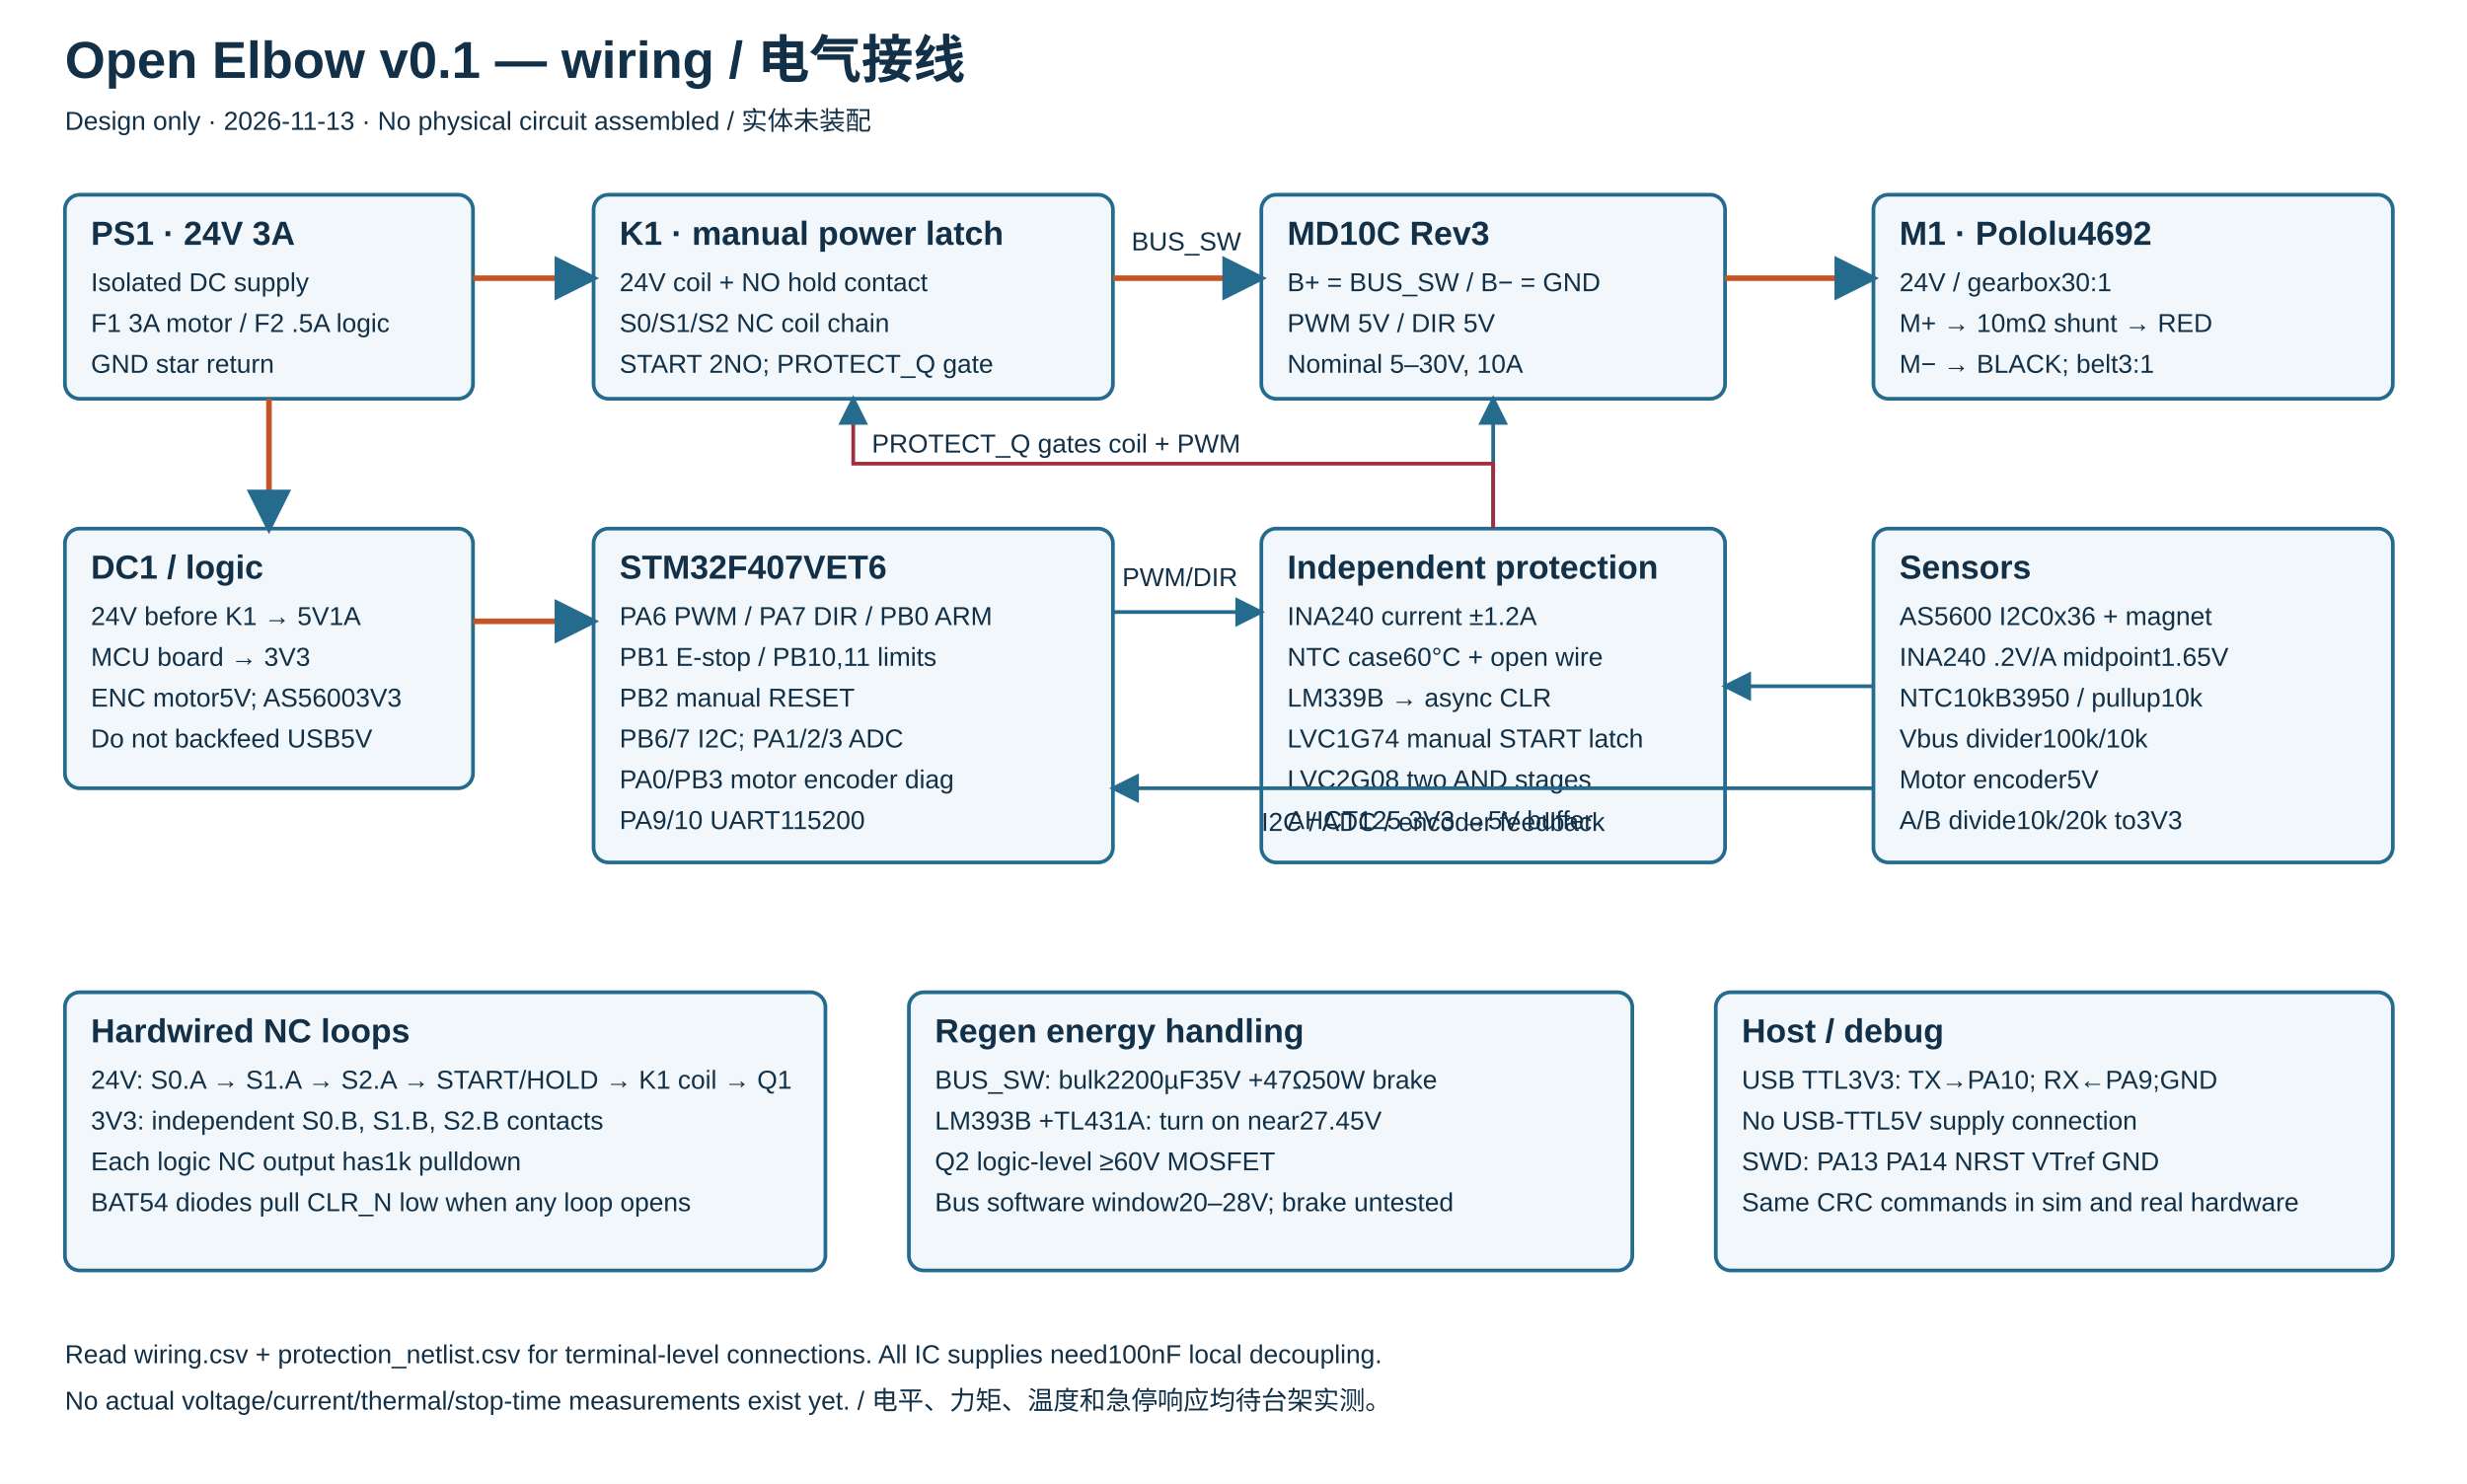
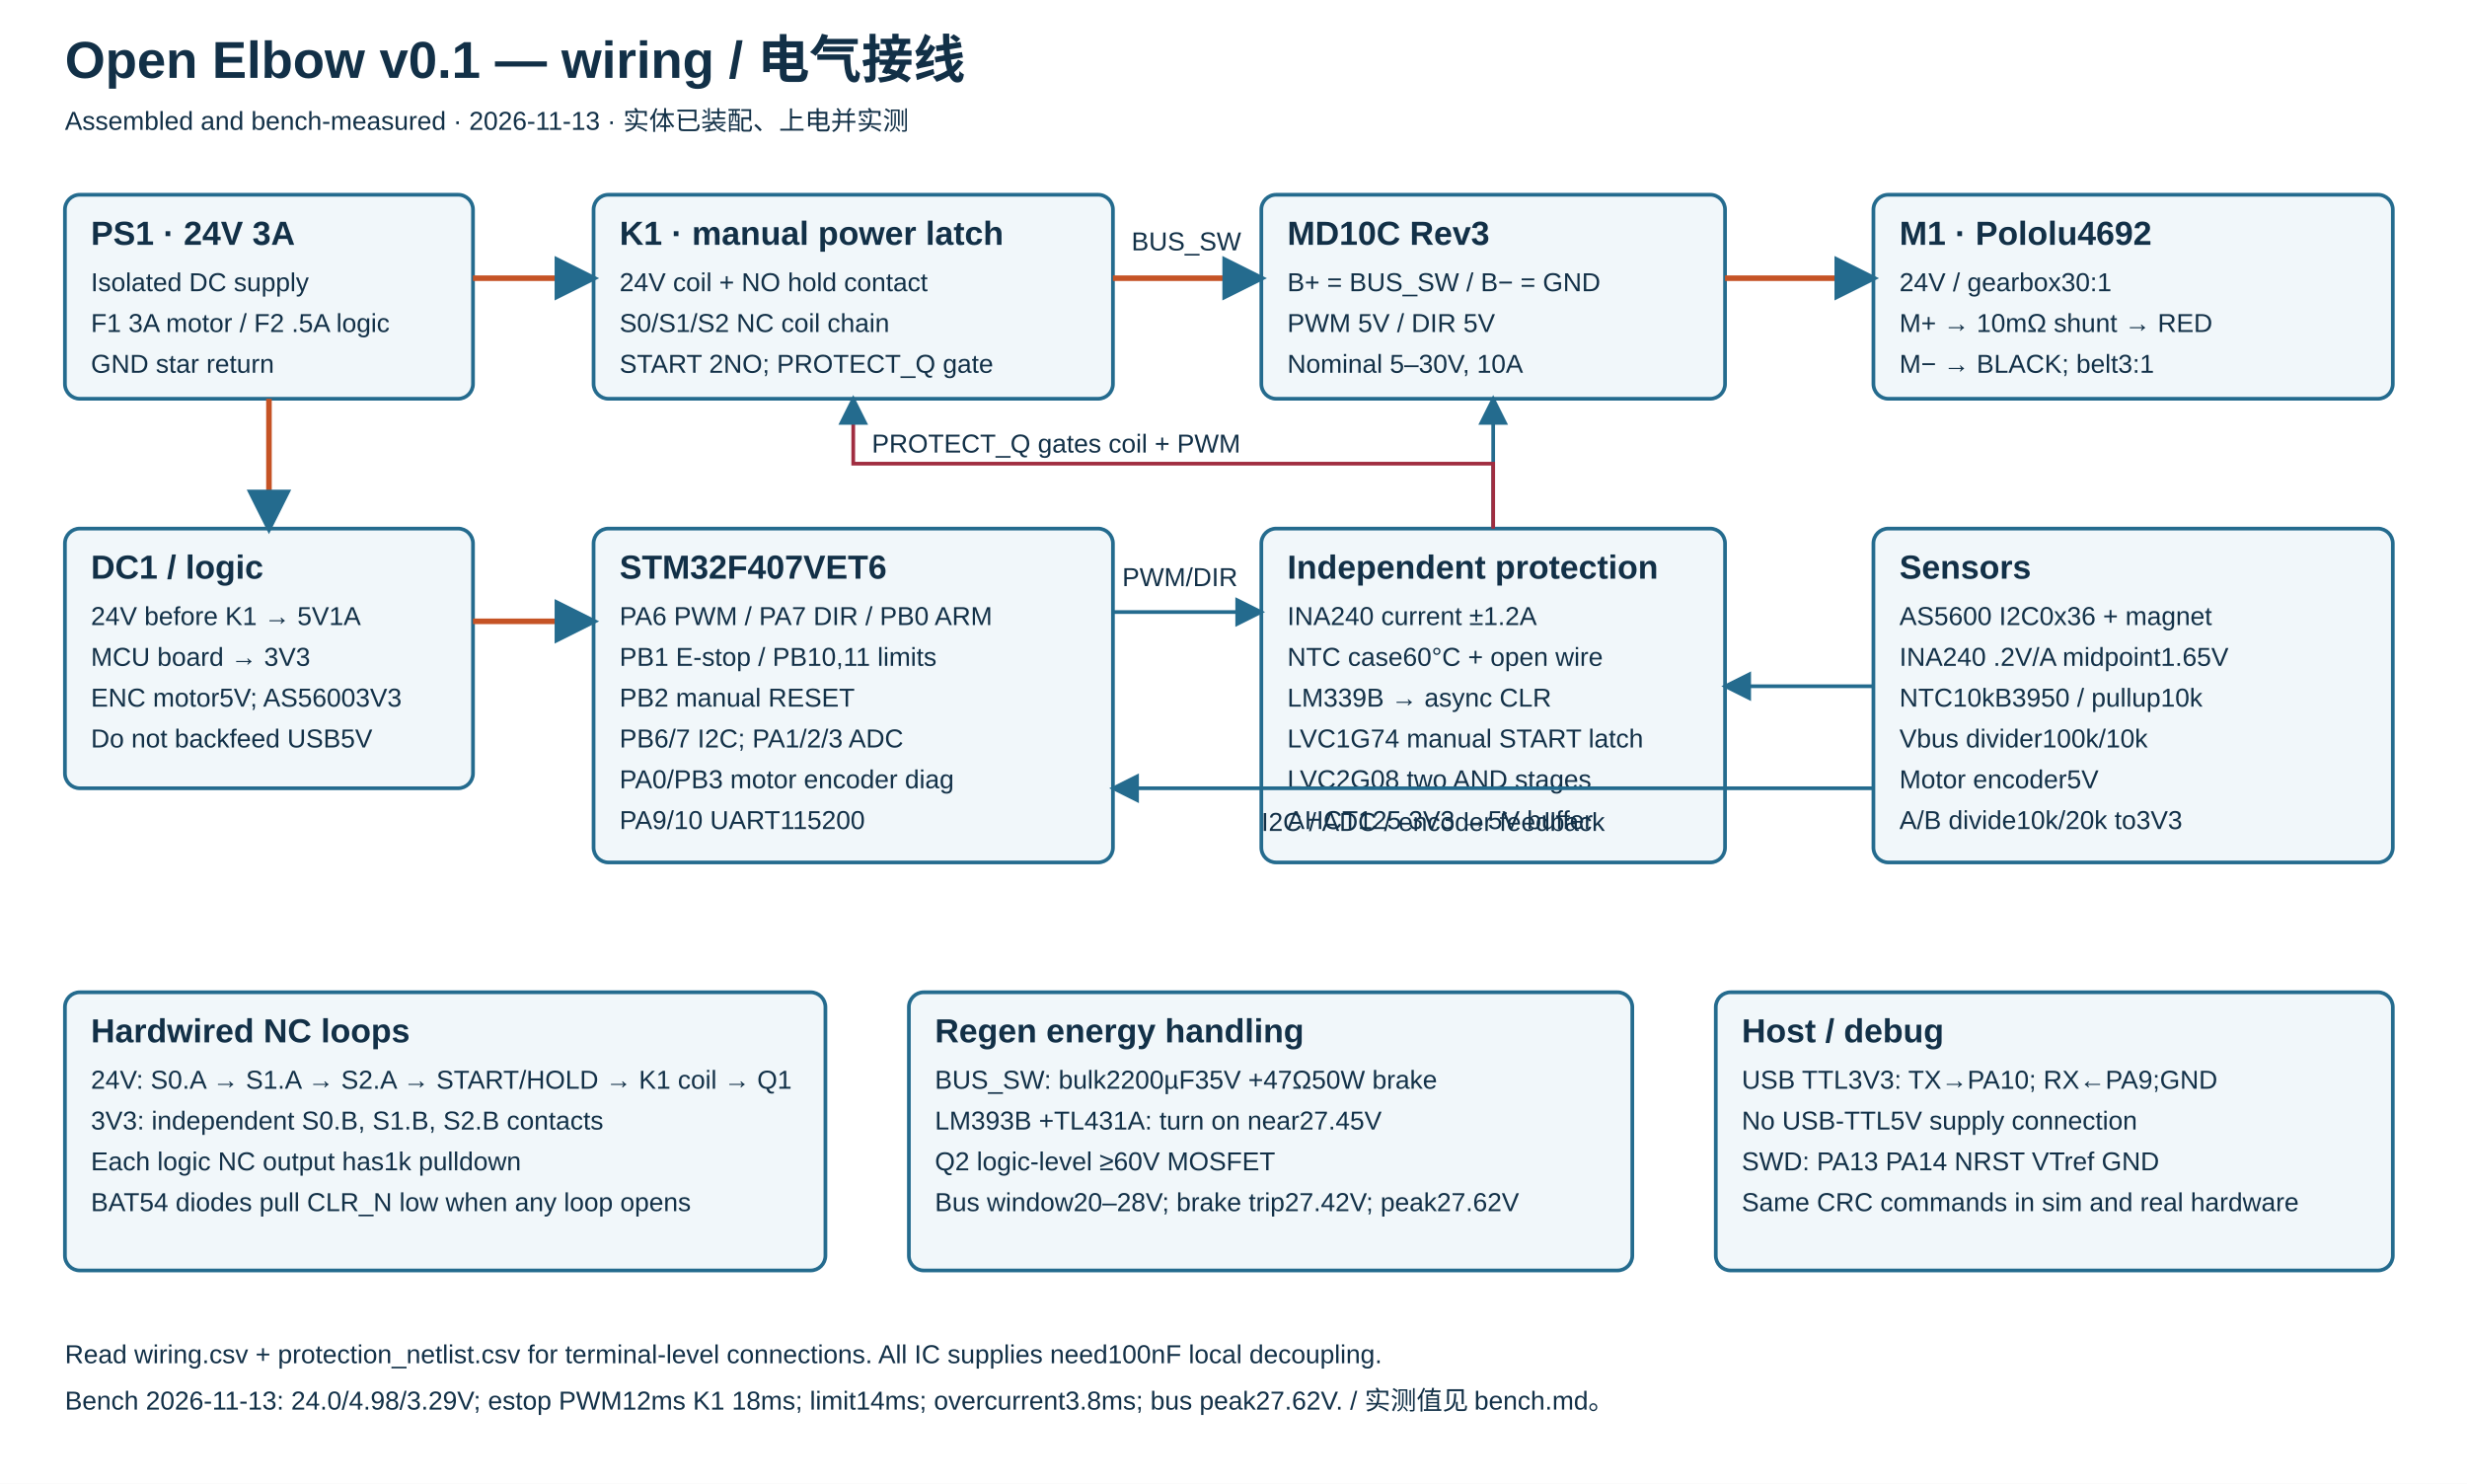
<svg xmlns="http://www.w3.org/2000/svg" width="1330" height="800" viewBox="0 0 1330 800">
  <defs>
    <marker id="arrow" markerWidth="8" markerHeight="8" refX="7" refY="4" orient="auto">
      <path d="M0 0L8 4L0 8z" fill="#246b8e" />
    </marker>
  </defs>
  <style>text{font-family:Arial,"Microsoft YaHei",sans-serif;fill:#123047}.title{font-size:28px;font-weight:700}.h{font-size:18px;font-weight:700}.s{font-size:14px}.tiny{font-size:12px}.box{fill:#f1f7fa;stroke:#246b8e;stroke-width:2}.power{fill:none;stroke:#c55325;stroke-width:3}.sig{fill:none;stroke:#246b8e;stroke-width:2}.fault{fill:none;stroke:#a02d40;stroke-width:2}.note{fill:#fff6df;stroke:#a77b16;stroke-width:1.5}</style>
  <rect width="100%" height="100%" fill="white" />
  <text x="35" y="42" class="title">Open Elbow v0.1 — wiring / 电气接线</text>
-   <text x="35" y="70" class="s">Design only · 2026-11-13 · No physical circuit assembled / 实体未装配</text>
+   <text x="35" y="70" class="s">Assembled and bench-measured · 2026-11-13 · 实体已装配、上电并实测</text>
  <rect x="35" y="105" width="220" height="110" rx="8" class="box" />
  <text x="49" y="132" class="h">PS1 · 24V 3A</text>
  <text x="49" y="157" class="s">Isolated DC supply</text>
  <text x="49" y="179" class="s">F1 3A motor / F2 .5A logic</text>
  <text x="49" y="201" class="s">GND star return</text>
  <rect x="320" y="105" width="280" height="110" rx="8" class="box" />
  <text x="334" y="132" class="h">K1 · manual power latch</text>
  <text x="334" y="157" class="s">24V coil + NO hold contact</text>
  <text x="334" y="179" class="s">S0/S1/S2 NC coil chain</text>
  <text x="334" y="201" class="s">START 2NO; PROTECT_Q gate</text>
  <rect x="680" y="105" width="250" height="110" rx="8" class="box" />
  <text x="694" y="132" class="h">MD10C Rev3</text>
  <text x="694" y="157" class="s">B+ = BUS_SW / B− = GND</text>
  <text x="694" y="179" class="s">PWM 5V / DIR 5V</text>
  <text x="694" y="201" class="s">Nominal 5–30V, 10A</text>
  <rect x="1010" y="105" width="280" height="110" rx="8" class="box" />
  <text x="1024" y="132" class="h">M1 · Pololu4692</text>
  <text x="1024" y="157" class="s">24V / gearbox30:1</text>
  <text x="1024" y="179" class="s">M+ → 10mΩ shunt → RED</text>
  <text x="1024" y="201" class="s">M− → BLACK; belt3:1</text>
  <path d="M255 150H320" class="power" marker-end="url(#arrow)" />
  <path d="M600 150H680" class="power" marker-end="url(#arrow)" />
  <text x="610" y="135" class="s">BUS_SW</text>
  <path d="M930 150H1010" class="power" marker-end="url(#arrow)" />
  <rect x="35" y="285" width="220" height="140" rx="8" class="box" />
  <text x="49" y="312" class="h">DC1 / logic</text>
  <text x="49" y="337" class="s">24V before K1 → 5V1A</text>
  <text x="49" y="359" class="s">MCU board → 3V3</text>
  <text x="49" y="381" class="s">ENC motor5V; AS56003V3</text>
  <text x="49" y="403" class="s">Do not backfeed USB5V</text>
  <rect x="320" y="285" width="280" height="180" rx="8" class="box" />
  <text x="334" y="312" class="h">STM32F407VET6</text>
  <text x="334" y="337" class="s">PA6 PWM / PA7 DIR / PB0 ARM</text>
  <text x="334" y="359" class="s">PB1 E-stop / PB10,11 limits</text>
  <text x="334" y="381" class="s">PB2 manual RESET</text>
  <text x="334" y="403" class="s">PB6/7 I2C; PA1/2/3 ADC</text>
  <text x="334" y="425" class="s">PA0/PB3 motor encoder diag</text>
  <text x="334" y="447" class="s">PA9/10 UART115200</text>
  <rect x="680" y="285" width="250" height="180" rx="8" class="box" />
  <text x="694" y="312" class="h">Independent protection</text>
  <text x="694" y="337" class="s">INA240 current ±1.2A</text>
  <text x="694" y="359" class="s">NTC case60°C + open wire</text>
  <text x="694" y="381" class="s">LM339B → async CLR</text>
  <text x="694" y="403" class="s">LVC1G74 manual START latch</text>
  <text x="694" y="425" class="s">LVC2G08 two AND stages</text>
  <text x="694" y="447" class="s">AHCT125 3V3 →5V buffer</text>
  <rect x="1010" y="285" width="280" height="180" rx="8" class="box" />
  <text x="1024" y="312" class="h">Sensors</text>
  <text x="1024" y="337" class="s">AS5600 I2C0x36 + magnet</text>
  <text x="1024" y="359" class="s">INA240 .2V/A midpoint1.65V</text>
  <text x="1024" y="381" class="s">NTC10kB3950 / pullup10k</text>
  <text x="1024" y="403" class="s">Vbus divider100k/10k</text>
  <text x="1024" y="425" class="s">Motor encoder5V</text>
  <text x="1024" y="447" class="s">A/B divide10k/20k to3V3</text>
  <path d="M145 215V285" class="power" marker-end="url(#arrow)" />
  <path d="M255 335H320" class="power" marker-end="url(#arrow)" />
  <path d="M600 330H680" class="sig" marker-end="url(#arrow)" />
  <text x="605" y="316" class="s">PWM/DIR</text>
  <path d="M805 285V215" class="sig" marker-end="url(#arrow)" />
  <path d="M1010 370H930" class="sig" marker-end="url(#arrow)" />
  <path d="M1010 425H600" class="sig" marker-end="url(#arrow)" />
  <text x="680" y="448" class="s">I2C / ADC / encoder feedback</text>
  <path d="M805 285V250H460V215" class="fault" marker-end="url(#arrow)" />
  <text x="470" y="244" class="s">PROTECT_Q gates coil + PWM</text>
  <rect x="35" y="535" width="410" height="150" rx="8" class="box" />
  <text x="49" y="562" class="h">Hardwired NC loops</text>
  <text x="49" y="587" class="s">24V: S0.A → S1.A → S2.A → START/HOLD → K1 coil → Q1</text>
  <text x="49" y="609" class="s">3V3: independent S0.B, S1.B, S2.B contacts</text>
  <text x="49" y="631" class="s">Each logic NC output has1k pulldown</text>
  <text x="49" y="653" class="s">BAT54 diodes pull CLR_N low when any loop opens</text>
  <rect x="490" y="535" width="390" height="150" rx="8" class="box" />
  <text x="504" y="562" class="h">Regen energy handling</text>
  <text x="504" y="587" class="s">BUS_SW: bulk2200µF35V +47Ω50W brake</text>
  <text x="504" y="609" class="s">LM393B +TL431A: turn on near27.45V</text>
  <text x="504" y="631" class="s">Q2 logic-level ≥60V MOSFET</text>
-   <text x="504" y="653" class="s">Bus software window20–28V; brake untested</text>
+   <text x="504" y="653" class="s">Bus window20–28V; brake trip27.42V; peak27.62V</text>
  <rect x="925" y="535" width="365" height="150" rx="8" class="box" />
  <text x="939" y="562" class="h">Host / debug</text>
  <text x="939" y="587" class="s">USB TTL3V3: TX→PA10; RX←PA9;GND</text>
  <text x="939" y="609" class="s">No USB-TTL5V supply connection</text>
  <text x="939" y="631" class="s">SWD: PA13 PA14 NRST VTref GND</text>
  <text x="939" y="653" class="s">Same CRC commands in sim and real hardware</text>
  <text x="35" y="735" class="s">Read wiring.csv + protection_netlist.csv for terminal-level connections. All IC supplies need100nF local decoupling.</text>
-   <text x="35" y="760" class="s">No actual voltage/current/thermal/stop-time measurements exist yet. / 电平、力矩、温度和急停响应均待台架实测。</text>
+   <text x="35" y="760" class="s">Bench 2026-11-13: 24.0/4.98/3.29V; estop PWM12ms K1 18ms; limit14ms; overcurrent3.8ms; bus peak27.62V. / 实测值见 bench.md。</text>
</svg>
